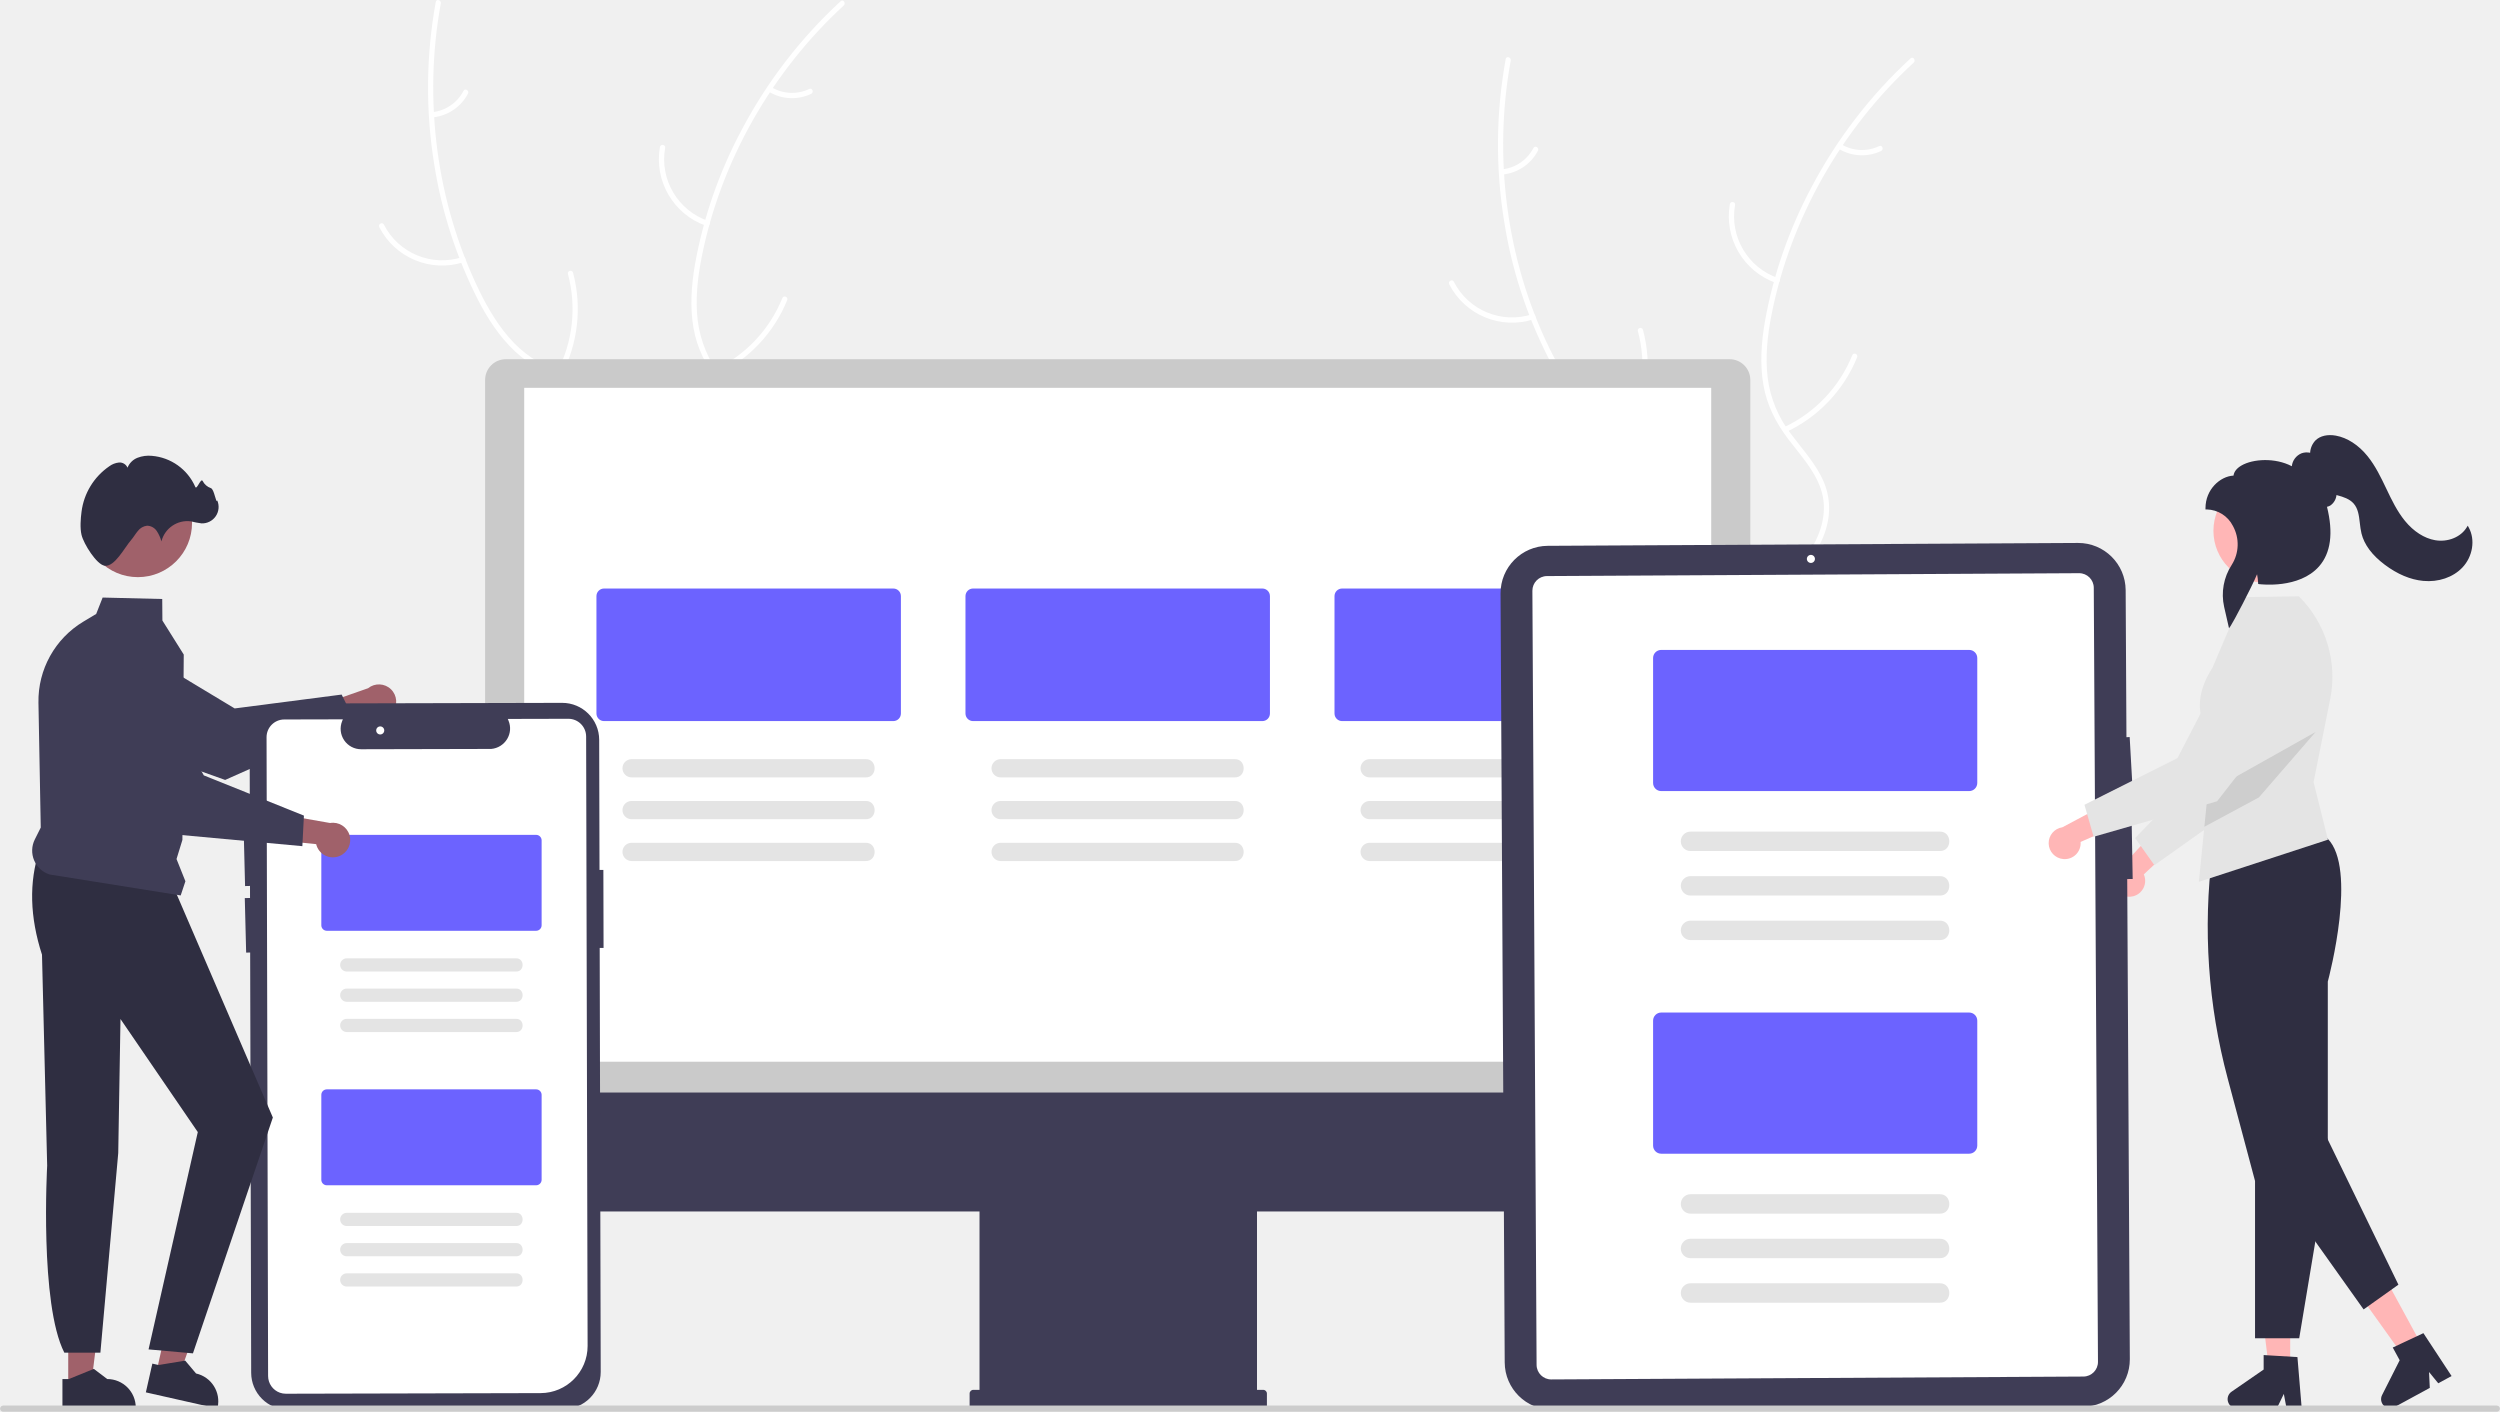
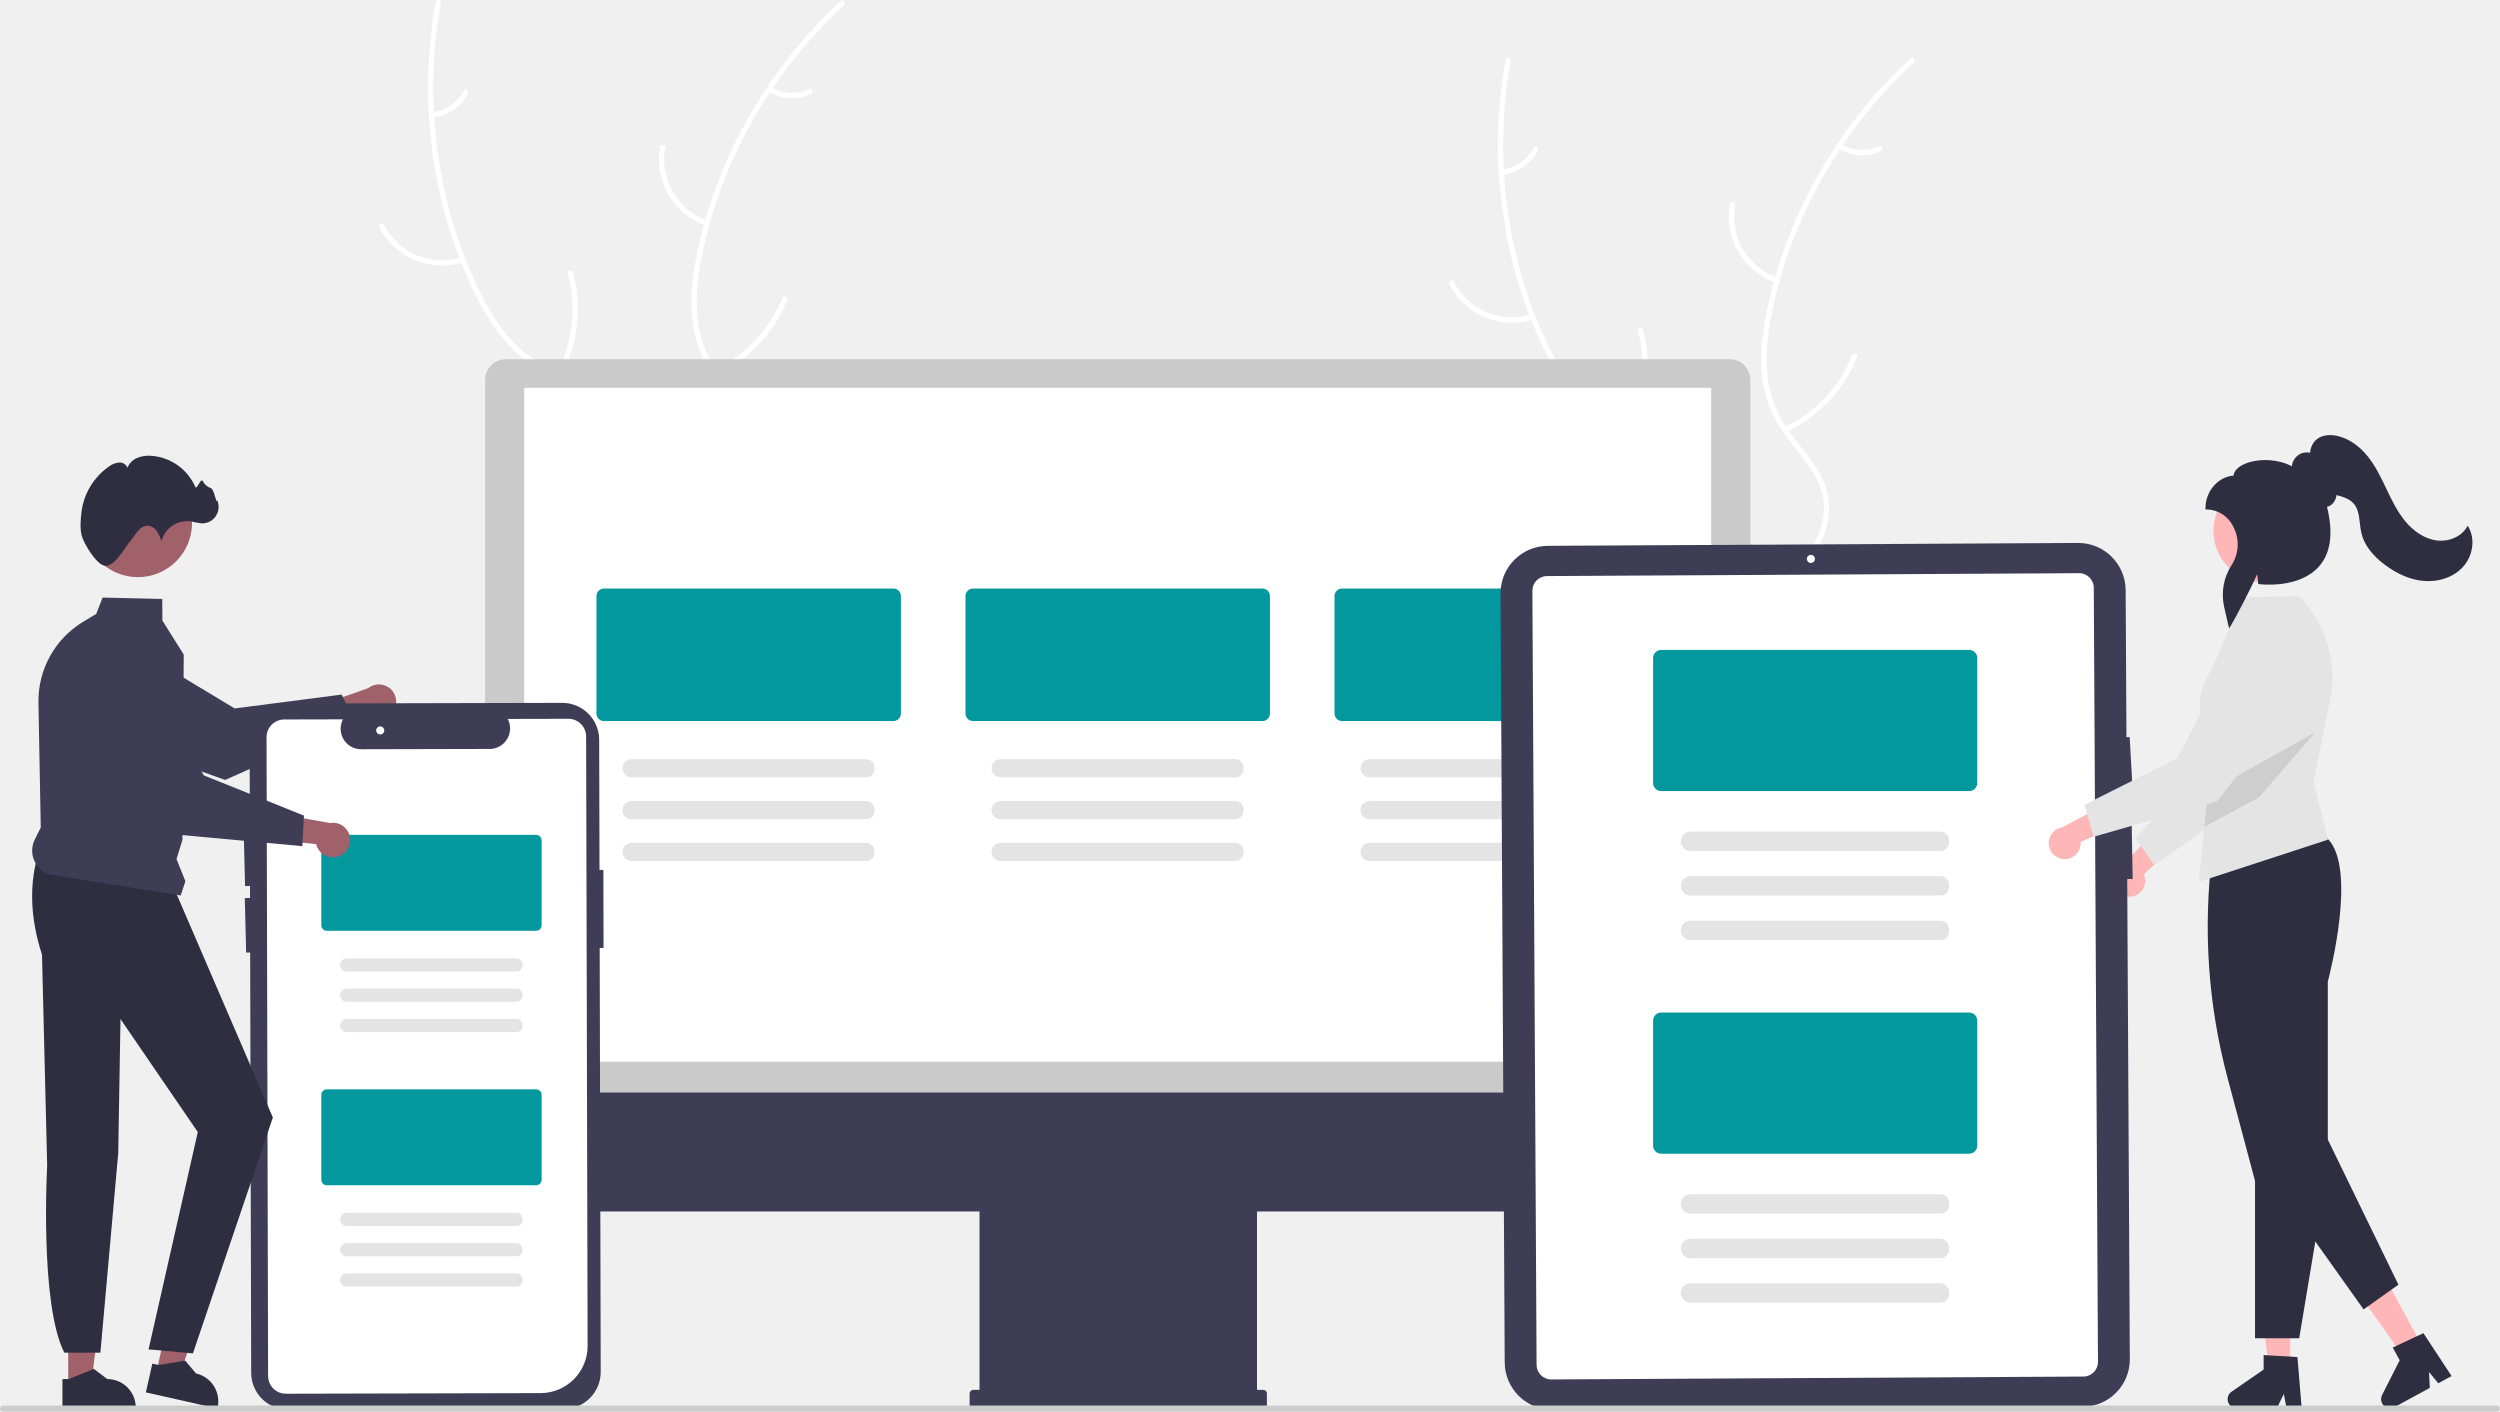
<svg xmlns="http://www.w3.org/2000/svg" data-name="Layer 1" width="962.675" height="543.621" viewBox="0 0 962.675 543.621">
  <path d="M940.042,523.326a6.126,6.126,0,0,0,4.134-8.435l15.899-14.87L949.076,497.378l-13.412,14.526a6.159,6.159,0,0,0,4.378,11.422Z" transform="translate(-118.6623 -178.1894)" fill="#ffb6b6" />
  <path d="M948.255,511.348l-7.415-10.455L968.692,472.087l6.467-45.407a15.445,15.445,0,0,1,20.223-12.458h0a15.461,15.461,0,0,1,9.703,19.569l-16.5,48.954Z" transform="translate(-118.6623 -178.1894)" fill="#e4e4e4" />
  <polygon points="881.887 526.632 873.656 526.632 869.74 494.882 881.889 494.883 881.887 526.632" fill="#ffb6b6" />
  <path d="M1004.978,720.451H999.137l-1.043-5.514-2.67,5.514H979.933a3.482,3.482,0,0,1-1.979-6.348l12.371-8.544v-5.575l13.012.777Z" transform="translate(-118.6623 -178.1894)" fill="#2f2e41" />
  <polygon points="932.67 518.256 925.44 522.19 906.825 496.174 917.496 490.367 932.67 518.256" fill="#ffb6b6" />
  <path d="M1062.692,708.057l-5.13,2.792-3.551-4.345.29,6.12-13.607,7.404a3.482,3.482,0,0,1-4.772-4.63l6.783-13.418-2.665-4.897,11.801-5.537Z" transform="translate(-118.6623 -178.1894)" fill="#2f2e41" />
  <path d="M1004.018,693.516H987.007v-60.575l-10.531-39.492a226.076,226.076,0,0,1-5.915-86.689l.015-.119.091-.077c.27-.227,27.224-22.514,44.273-5.465,11.492,11.492.694,52.815.089,55.083v71.236Z" transform="translate(-118.6623 -178.1894)" fill="#2f2e41" />
  <path d="M1003.976,407.896l-.09-.09-21.69.33-11.58,27.18c-10.72,16.65-.47,26.12.25,27.62l-2.05,20.43-1.32,13.18-2.12,21.22,49.71-16.24-5.53-22.15,6.39-31.95A43.698,43.698,0,0,0,1003.976,407.896Z" transform="translate(-118.6623 -178.1894)" fill="#e4e4e4" />
  <polygon points="875.207 455.064 910.153 504.218 923.558 494.687 894.373 434.711 875.207 455.064" fill="#2f2e41" />
  <circle cx="872.352" cy="204.4" r="20.024" fill="#ffb6b6" />
  <polygon points="891.664 281.866 869.824 307.066 848.834 318.356 850.154 305.176 862.514 298.236 891.664 281.866" opacity="0.1" />
  <path d="M976.989,420.115l-1.879-8.233a21.161,21.161,0,0,1,2.92-16.179,14.708,14.708,0,0,0,.452-15.007,11.542,11.542,0,0,0-10.056-6.334h-.5v-.5c0-7.18,5.596-12.248,10.798-12.539.188-1.494,1.247-2.833,3.091-3.897,4.405-2.54,12.921-3.09,19.356.294a6.101,6.101,0,0,1,3.766-4.992,6.018,6.018,0,0,1,3.289-.189,7.448,7.448,0,0,1,2.092-4.799c1.776-1.722,4.626-2.376,7.82-1.799,4.386.796,8.708,3.59,12.172,7.868,3.071,3.793,5.203,8.263,7.265,12.586,2.027,4.251,4.124,8.647,7.163,12.37,3.329,4.078,7.454,6.72,11.615,7.439,4.853.84,9.834-1.158,12.113-4.857l.453-.734.412.758c2.561,4.705,1.513,11.17-2.491,15.373-3.591,3.769-9.226,5.689-15.069,5.131-4.947-.47-9.937-2.573-14.831-6.248-4.861-3.65-7.868-7.686-8.936-11.994a32.501,32.501,0,0,1-.642-4.043c-.331-2.849-.643-5.54-2.396-7.52-1.575-1.781-4.012-2.552-6.173-3.135l-.424-.114a5.542,5.542,0,0,1-2.362,4.025,3.998,3.998,0,0,1-1.291.497c2.506,10.085,1.476,17.807-3.065,22.955-7.665,8.691-22.392,6.903-23.016,6.824l-.415-.054-.021-.417a23.242,23.242,0,0,0-.41-3.336c-2.109,5.083-9.206,18.522-10.155,19.878Z" transform="translate(-118.6623 -178.1894)" fill="#2f2e41" />
  <path d="M269.844,452.448a6.618,6.618,0,0,1-10.136.478l-21.566,9.379,2.101-12.039,20.157-7.061a6.653,6.653,0,0,1,9.444,9.243Z" transform="translate(-118.6623 -178.1894)" fill="#a0616a" />
  <path d="M255.453,456.207l-50.089,22.312-.107-.038-57.089-20.344a18.804,18.804,0,0,1-8.433-24.393h0a18.784,18.784,0,0,1,26.807-8.35l42.485,25.593,41.197-5.339Z" transform="translate(-118.6623 -178.1894)" fill="#3f3d56" />
  <path d="M276.438,309.304c-18.936-41.884-18.238-94.975,11.15-130.319A211.783,211.783,0,0,0,363.389,303.067c15.13,11.947,33.202,23.659,37.335,42.488,2.572,11.716-1.073,24.109-7.376,34.314-6.303,10.206-15.088,18.602-23.773,26.875l-.974,2.831C330.809,383.411,295.374,351.188,276.438,309.304Z" transform="translate(-118.6623 -178.1894)" fill="#f0f0f0" />
  <path d="M288.406,179.496c-6.763,37.034-1.739,76.468,14.7,110.398,3.554,7.336,7.798,14.468,13.479,20.367a44.709,44.709,0,0,0,20.299,11.901c7.147,2.087,14.7,3.394,21.216,7.182,6.868,3.993,11.13,10.692,12.79,18.375,2.032,9.4.564,18.97-1.196,28.278-1.954,10.335-4.148,21.039-1.316,31.428.343,1.259-1.63,1.718-1.973.461-4.927-18.076,4.652-35.903,3.313-54.077-.625-8.48-3.809-16.823-11.08-21.736-6.358-4.296-14.145-5.651-21.401-7.701-7.618-2.153-14.46-5.442-20.281-10.897-5.955-5.58-10.487-12.562-14.213-19.774a175.619,175.619,0,0,1-16.873-52.231,184.227,184.227,0,0,1,.598-62.572c.234-1.279,2.168-.673,1.936.598Z" transform="translate(-118.6623 -178.1894)" fill="#fff" />
  <path d="M297.181,279.148a27.158,27.158,0,0,1-32.472-13.503c-.589-1.163,1.19-2.133,1.78-.969a25.148,25.148,0,0,0,30.231,12.499c1.24-.404,1.693,1.571.461,1.973Z" transform="translate(-118.6623 -178.1894)" fill="#fff" />
  <path d="M333.121,321.582a52.346,52.346,0,0,0,4.234-37.912c-.339-1.26,1.635-1.719,1.973-.461a54.447,54.447,0,0,1-4.486,39.442c-.611,1.154-2.329.079-1.721-1.069Z" transform="translate(-118.6623 -178.1894)" fill="#fff" />
  <path d="M285.106,221.389a15.373,15.373,0,0,0,12.047-8.225c.596-1.161,2.313-.085,1.721,1.069a17.227,17.227,0,0,1-13.307,9.129,1.047,1.047,0,0,1-1.217-.756,1.018,1.018,0,0,1,.756-1.217Z" transform="translate(-118.6623 -178.1894)" fill="#fff" />
  <path d="M443.219,179.395c-.352.736-.704,1.472-1.047,2.222a202.452,202.452,0,0,0-11.557,30.74c-.246.811-.483,1.637-.705,2.454a213.431,213.431,0,0,0-6.483,78.311,207.267,207.267,0,0,0,5.623,30.986c3.671,14.047,8.768,28.985,7.618,43.011a35.555,35.555,0,0,1-.582,4.362L372.131,410.546c-.19.016-.372.047-.562.063l-2.482,1.676c-.174-.515-.343-1.053-.516-1.568-.102-.298-.19-.605-.292-.904-.063-.202-.126-.404-.195-.582-.021-.067-.042-.135-.055-.187-.069-.178-.114-.351-.174-.515q-1.43-4.506-2.802-9.048c-.009-.015-.009-.015-.004-.038-6.909-23.088-11.951-46.956-13.21-70.83-.038-.718-.085-1.451-.093-2.187a197.78,197.78,0,0,1,1.115-32.256,174.847,174.847,0,0,1,2.994-17.436,145.397,145.397,0,0,1,16.844-42.224c15.541-26.122,39.263-46.982,68.296-54.557C441.738,179.759,442.467,179.574,443.219,179.395Z" transform="translate(-118.6623 -178.1894)" fill="#f0f0f0" />
  <path d="M443.571,180.295c-27.697,25.498-47.428,60.009-54.73,96.997-1.579,7.997-2.485,16.246-1.5,24.378a44.709,44.709,0,0,0,9.042,21.723c4.45,5.97,9.694,11.56,12.616,18.508,3.08,7.323,2.449,15.238-.851,22.372-4.037,8.729-10.97,15.486-17.98,21.858-7.783,7.075-15.979,14.301-19.973,24.302-.484,1.212-2.336.39-1.853-.82,6.949-17.399,25.331-25.866,35.203-41.182,4.607-7.147,7.087-15.726,4.24-24.026-2.49-7.259-7.892-13.028-12.451-19.034-4.786-6.306-8.269-13.051-9.633-20.911-1.395-8.041-.81-16.343.557-24.346a175.619,175.619,0,0,1,17.975-51.862,184.227,184.227,0,0,1,38.15-49.6c.957-.881,2.136.768,1.186,1.643Z" transform="translate(-118.6623 -178.1894)" fill="#fff" />
  <path d="M390.58,265.144a27.158,27.158,0,0,1-17.797-30.332c.23-1.283,2.234-.987,2.004.298a25.148,25.148,0,0,0,16.613,28.181c1.233.424.406,2.274-.82,1.853Z" transform="translate(-118.6623 -178.1894)" fill="#fff" />
  <path d="M393.728,320.664a52.346,52.346,0,0,0,26.207-27.721c.488-1.21,2.34-.389,1.853.82a54.447,54.447,0,0,1-27.329,28.791c-1.183.554-1.907-1.339-.73-1.89Z" transform="translate(-118.6623 -178.1894)" fill="#fff" />
  <path d="M415.714,211.757a15.373,15.373,0,0,0,14.571.686c1.175-.568,1.898,1.325.73,1.89a17.227,17.227,0,0,1-16.121-.723,1.047,1.047,0,0,1-.516-1.336,1.018,1.018,0,0,1,1.336-.516Z" transform="translate(-118.6623 -178.1894)" fill="#fff" />
  <path d="M688.438,331.304c-18.936-41.884-18.238-94.975,11.15-130.319A211.783,211.783,0,0,0,775.389,325.067c15.13,11.947,33.202,23.659,37.335,42.488,2.572,11.716-1.073,24.109-7.376,34.314-6.303,10.206-15.088,18.602-23.773,26.875l-.974,2.831C742.809,405.411,707.374,373.188,688.438,331.304Z" transform="translate(-118.6623 -178.1894)" fill="#f0f0f0" />
  <path d="M700.406,201.496c-6.763,37.034-1.739,76.468,14.7,110.398,3.554,7.336,7.798,14.468,13.479,20.367a44.709,44.709,0,0,0,20.299,11.901c7.147,2.087,14.7,3.394,21.216,7.182,6.868,3.993,11.13,10.692,12.79,18.375,2.032,9.4.564,18.97-1.196,28.278-1.954,10.335-4.148,21.039-1.316,31.428.343,1.259-1.63,1.718-1.973.461-4.927-18.076,4.652-35.903,3.313-54.077-.625-8.48-3.809-16.823-11.08-21.736-6.358-4.296-14.145-5.651-21.401-7.701-7.618-2.153-14.46-5.442-20.281-10.897-5.955-5.58-10.487-12.562-14.213-19.774a175.619,175.619,0,0,1-16.873-52.231,184.227,184.227,0,0,1,.598-62.572c.234-1.279,2.168-.673,1.936.598Z" transform="translate(-118.6623 -178.1894)" fill="#fff" />
  <path d="M709.181,301.148a27.158,27.158,0,0,1-32.472-13.503c-.589-1.163,1.19-2.133,1.78-.969a25.148,25.148,0,0,0,30.231,12.499c1.24-.404,1.693,1.571.461,1.973Z" transform="translate(-118.6623 -178.1894)" fill="#fff" />
  <path d="M745.121,343.582a52.346,52.346,0,0,0,4.234-37.912c-.339-1.26,1.635-1.719,1.973-.461a54.447,54.447,0,0,1-4.486,39.442c-.611,1.154-2.329.079-1.721-1.069Z" transform="translate(-118.6623 -178.1894)" fill="#fff" />
  <path d="M697.106,243.389a15.373,15.373,0,0,0,12.047-8.225c.596-1.161,2.313-.085,1.721,1.069a17.227,17.227,0,0,1-13.307,9.129,1.047,1.047,0,0,1-1.217-.756,1.018,1.018,0,0,1,.756-1.217Z" transform="translate(-118.6623 -178.1894)" fill="#fff" />
  <path d="M855.219,201.395c-.352.736-.704,1.472-1.047,2.222a202.452,202.452,0,0,0-11.557,30.74c-.246.811-.483,1.637-.705,2.454a213.431,213.431,0,0,0-6.483,78.311,207.267,207.267,0,0,0,5.623,30.986c3.671,14.047,8.768,28.985,7.618,43.011a35.555,35.555,0,0,1-.582,4.362L784.131,432.546c-.19.016-.372.047-.562.063l-2.482,1.676c-.174-.515-.343-1.053-.516-1.568-.102-.298-.19-.605-.292-.904-.063-.202-.126-.404-.195-.582-.021-.067-.042-.135-.055-.187-.069-.178-.114-.351-.174-.515q-1.43-4.506-2.802-9.048c-.009-.015-.009-.015-.004-.038-6.909-23.088-11.951-46.956-13.21-70.83-.038-.718-.085-1.451-.093-2.187a197.78,197.78,0,0,1,1.115-32.256,174.847,174.847,0,0,1,2.994-17.436,145.397,145.397,0,0,1,16.844-42.224c15.541-26.122,39.263-46.982,68.296-54.557C853.738,201.759,854.467,201.574,855.219,201.395Z" transform="translate(-118.6623 -178.1894)" fill="#f0f0f0" />
  <path d="M855.571,202.295c-27.697,25.498-47.428,60.009-54.73,96.997-1.579,7.997-2.485,16.246-1.5,24.378a44.709,44.709,0,0,0,9.042,21.723c4.45,5.97,9.694,11.56,12.616,18.508,3.08,7.323,2.449,15.238-.851,22.372-4.037,8.729-10.97,15.486-17.98,21.858-7.783,7.075-15.979,14.301-19.973,24.302-.484,1.212-2.336.39-1.853-.82,6.949-17.399,25.331-25.866,35.203-41.182,4.607-7.147,7.087-15.726,4.24-24.026-2.49-7.259-7.892-13.028-12.451-19.034-4.786-6.306-8.269-13.051-9.633-20.911-1.395-8.041-.81-16.343.557-24.346a175.619,175.619,0,0,1,17.975-51.862,184.227,184.227,0,0,1,38.15-49.6c.957-.881,2.136.768,1.186,1.643Z" transform="translate(-118.6623 -178.1894)" fill="#fff" />
  <path d="M802.58,287.144a27.158,27.158,0,0,1-17.797-30.332c.23-1.283,2.234-.987,2.004.298a25.148,25.148,0,0,0,16.613,28.181c1.233.424.406,2.274-.82,1.853Z" transform="translate(-118.6623 -178.1894)" fill="#fff" />
  <path d="M805.728,342.664a52.346,52.346,0,0,0,26.207-27.721c.488-1.21,2.34-.389,1.853.82a54.447,54.447,0,0,1-27.329,28.791c-1.183.554-1.907-1.339-.73-1.89Z" transform="translate(-118.6623 -178.1894)" fill="#fff" />
  <path d="M827.714,233.757a15.373,15.373,0,0,0,14.571.686c1.175-.568,1.898,1.325.73,1.89a17.227,17.227,0,0,1-16.121-.723,1.047,1.047,0,0,1-.516-1.336,1.018,1.018,0,0,1,1.336-.516Z" transform="translate(-118.6623 -178.1894)" fill="#fff" />
  <path d="M305.468,606.529H792.649V324.481a7.98,7.98,0,0,0-7.971-7.971H313.439a7.98,7.98,0,0,0-7.971,7.971Z" transform="translate(-118.6623 -178.1894)" fill="#cacaca" />
  <rect x="201.858" y="149.345" width="457.077" height="259.491" fill="#fff" />
  <path d="M305.044,598.897v34.805a10.987,10.987,0,0,0,10.987,10.987H495.846v68.689h-2.389a1.427,1.427,0,0,0-1.427,1.427V719.583a1.427,1.427,0,0,0,1.427,1.427H605.084A1.427,1.427,0,0,0,606.511,719.583v-4.778a1.427,1.427,0,0,0-1.427-1.427h-2.389V644.69H782.51a10.987,10.987,0,0,0,10.987-10.987v-34.805Z" transform="translate(-118.6623 -178.1894)" fill="#3f3d56" />
-   <path d="M462.649,455.862H351.262a2.931,2.931,0,0,1-2.928-2.928V407.739a2.931,2.931,0,0,1,2.928-2.928h111.386a2.931,2.931,0,0,1,2.928,2.928v45.196A2.931,2.931,0,0,1,462.649,455.862Z" transform="translate(-118.6623 -178.1894)" fill="#6c63ff" />
+   <path d="M462.649,455.862H351.262a2.931,2.931,0,0,1-2.928-2.928V407.739a2.931,2.931,0,0,1,2.928-2.928h111.386a2.931,2.931,0,0,1,2.928,2.928v45.196A2.931,2.931,0,0,1,462.649,455.862Z" transform="translate(-118.6623 -178.1894)" fill="#03989E" />
  <path d="M452.043,477.543H361.868a3.513,3.513,0,0,1,0-7.027h90.174C456.574,470.453,456.619,477.607,452.043,477.543Z" transform="translate(-118.6623 -178.1894)" fill="#e4e4e4" />
  <path d="M452.043,493.645H361.868a3.513,3.513,0,0,1,0-7.027h90.174C456.574,486.556,456.619,493.709,452.043,493.645Z" transform="translate(-118.6623 -178.1894)" fill="#e4e4e4" />
  <path d="M452.043,509.748H361.868a3.513,3.513,0,0,1,0-7.027h90.174C456.574,502.658,456.619,509.812,452.043,509.748Z" transform="translate(-118.6623 -178.1894)" fill="#e4e4e4" />
-   <path d="M604.752,455.862H493.365a2.931,2.931,0,0,1-2.928-2.928V407.739a2.931,2.931,0,0,1,2.928-2.928h111.386a2.931,2.931,0,0,1,2.928,2.928v45.196A2.931,2.931,0,0,1,604.752,455.862Z" transform="translate(-118.6623 -178.1894)" fill="#6c63ff" />
+   <path d="M604.752,455.862H493.365a2.931,2.931,0,0,1-2.928-2.928V407.739a2.931,2.931,0,0,1,2.928-2.928h111.386a2.931,2.931,0,0,1,2.928,2.928v45.196A2.931,2.931,0,0,1,604.752,455.862Z" transform="translate(-118.6623 -178.1894)" fill="#03989E" />
  <path d="M594.146,477.543H503.971a3.513,3.513,0,0,1,0-7.027h90.174C598.676,470.453,598.722,477.607,594.146,477.543Z" transform="translate(-118.6623 -178.1894)" fill="#e4e4e4" />
  <path d="M594.146,493.645H503.971a3.513,3.513,0,0,1,0-7.027h90.174C598.676,486.556,598.722,493.709,594.146,493.645Z" transform="translate(-118.6623 -178.1894)" fill="#e4e4e4" />
  <path d="M594.146,509.748H503.971a3.513,3.513,0,0,1,0-7.027h90.174C598.676,502.658,598.722,509.812,594.146,509.748Z" transform="translate(-118.6623 -178.1894)" fill="#e4e4e4" />
-   <path d="M746.854,455.862H635.468a2.931,2.931,0,0,1-2.928-2.928V407.739a2.931,2.931,0,0,1,2.928-2.928h111.386a2.931,2.931,0,0,1,2.928,2.928v45.196A2.931,2.931,0,0,1,746.854,455.862Z" transform="translate(-118.6623 -178.1894)" fill="#6c63ff" />
+   <path d="M746.854,455.862H635.468a2.931,2.931,0,0,1-2.928-2.928V407.739a2.931,2.931,0,0,1,2.928-2.928h111.386a2.931,2.931,0,0,1,2.928,2.928v45.196A2.931,2.931,0,0,1,746.854,455.862Z" transform="translate(-118.6623 -178.1894)" fill="#03989E" />
  <path d="M736.248,477.543H646.074a3.513,3.513,0,0,1,0-7.027h90.174C740.779,470.453,740.825,477.607,736.248,477.543Z" transform="translate(-118.6623 -178.1894)" fill="#e4e4e4" />
  <path d="M736.248,493.645H646.074a3.513,3.513,0,0,1,0-7.027h90.174C740.779,486.556,740.825,493.709,736.248,493.645Z" transform="translate(-118.6623 -178.1894)" fill="#e4e4e4" />
  <path d="M736.248,509.748H646.074a3.513,3.513,0,0,1,0-7.027h90.174C740.779,502.658,740.825,509.812,736.248,509.748Z" transform="translate(-118.6623 -178.1894)" fill="#e4e4e4" />
  <path d="M937.189,405.421l.304,56.649,1.242-.07,1.18,20.973-2.305.126.064,12.6,1.845-.036.374,20.991-2.101.038,1.001,184.856a18.274,18.274,0,0,1-18.156,18.356L716.437,721.01a18.272,18.272,0,0,1-18.356-18.156L696.478,406.727a18.274,18.274,0,0,1,18.156-18.356l204.199-1.107A18.281,18.281,0,0,1,937.189,405.421Z" transform="translate(-118.6623 -178.1894)" fill="#3f3d56" />
  <path d="M920.932,708.258,716.014,709.369a5.634,5.634,0,0,1-5.658-5.597l-1.617-298.095a5.634,5.634,0,0,1,5.597-5.658l204.918-1.111a5.634,5.634,0,0,1,5.658,5.597l1.617,298.095A5.634,5.634,0,0,1,920.932,708.258Z" transform="translate(-118.6623 -178.1894)" fill="#fff" />
  <circle cx="697.324" cy="215.221" r="1.553" fill="#fff" />
-   <path d="M876.934,482.811h-118.6a3.121,3.121,0,0,1-3.117-3.117V431.571a3.121,3.121,0,0,1,3.117-3.117h118.6a3.121,3.121,0,0,1,3.117,3.117v48.123A3.121,3.121,0,0,1,876.934,482.811Z" transform="translate(-118.6623 -178.1894)" fill="#6c63ff" />
+   <path d="M876.934,482.811h-118.6a3.121,3.121,0,0,1-3.117-3.117V431.571a3.121,3.121,0,0,1,3.117-3.117h118.6a3.121,3.121,0,0,1,3.117,3.117v48.123A3.121,3.121,0,0,1,876.934,482.811Z" transform="translate(-118.6623 -178.1894)" fill="#03989E" />
  <path d="M865.641,505.896H769.627a3.741,3.741,0,0,1,0-7.482h96.014C870.466,498.347,870.514,505.964,865.641,505.896Z" transform="translate(-118.6623 -178.1894)" fill="#e4e4e4" />
  <path d="M865.641,523.042H769.627a3.741,3.741,0,0,1,0-7.482h96.014C870.466,515.493,870.514,523.11,865.641,523.042Z" transform="translate(-118.6623 -178.1894)" fill="#e4e4e4" />
  <path d="M865.641,540.187H769.627a3.741,3.741,0,0,1,0-7.482h96.014C870.466,532.638,870.514,540.255,865.641,540.187Z" transform="translate(-118.6623 -178.1894)" fill="#e4e4e4" />
-   <path d="M876.934,622.446h-118.6a3.121,3.121,0,0,1-3.117-3.117V571.206a3.121,3.121,0,0,1,3.117-3.117h118.6a3.121,3.121,0,0,1,3.117,3.117v48.123A3.121,3.121,0,0,1,876.934,622.446Z" transform="translate(-118.6623 -178.1894)" fill="#6c63ff" />
+   <path d="M876.934,622.446h-118.6a3.121,3.121,0,0,1-3.117-3.117V571.206a3.121,3.121,0,0,1,3.117-3.117h118.6a3.121,3.121,0,0,1,3.117,3.117v48.123A3.121,3.121,0,0,1,876.934,622.446Z" transform="translate(-118.6623 -178.1894)" fill="#03989E" />
  <path d="M865.641,645.531H769.627a3.741,3.741,0,0,1,0-7.482h96.014C870.466,637.982,870.514,645.599,865.641,645.531Z" transform="translate(-118.6623 -178.1894)" fill="#e4e4e4" />
  <path d="M865.641,662.676H769.627a3.741,3.741,0,0,1,0-7.482h96.014C870.466,655.127,870.514,662.744,865.641,662.676Z" transform="translate(-118.6623 -178.1894)" fill="#e4e4e4" />
  <path d="M865.641,679.822H769.627a3.741,3.741,0,0,1,0-7.482h96.014C870.466,672.273,870.514,679.89,865.641,679.822Z" transform="translate(-118.6623 -178.1894)" fill="#e4e4e4" />
  <path d="M349.98,706.464l-.394-163.254,1.488-.004-.072-30.027-1.488.004-.122-50.124A14.255,14.255,0,0,0,335.102,448.838l-106.086.256a14.256,14.256,0,0,0-14.222,14.29l.084,34.95-2.37.059.524,20.993,1.898-.047.011,4.632-2.019.05.524,20.993,1.547-.039.391,161.812a14.23,14.23,0,0,0,14.29,14.222l106.085-.256A14.273,14.273,0,0,0,349.98,706.464Z" transform="translate(-118.6623 -178.1894)" fill="#3f3d56" />
  <path d="M226.429,714.477a6.845,6.845,0,0,1-4.531-6.42l-.594-245.973a6.831,6.831,0,0,1,6.814-6.847l22.572-.054-.28.689a7.874,7.874,0,0,0,7.316,10.83l50.093-.121a7.974,7.974,0,0,0,6.121-3.801,7.808,7.808,0,0,0,.544-7.063l-.283-.688,23.315-.057a6.84,6.84,0,0,1,6.848,6.815l.567,234.679a18.147,18.147,0,0,1-18.083,18.169l-98.104.237A6.841,6.841,0,0,1,226.429,714.477Z" transform="translate(-118.6623 -178.1894)" fill="#fff" />
  <circle cx="146.413" cy="281.27" r="1.553" fill="#fff" />
-   <path d="M325.108,536.607h-80.598a2.121,2.121,0,0,1-2.118-2.118V501.786a2.121,2.121,0,0,1,2.118-2.118h80.598a2.121,2.121,0,0,1,2.118,2.118v32.703A2.121,2.121,0,0,1,325.108,536.607Z" transform="translate(-118.6623 -178.1894)" fill="#6c63ff" />
+   <path d="M325.108,536.607h-80.598a2.121,2.121,0,0,1-2.118-2.118V501.786a2.121,2.121,0,0,1,2.118-2.118h80.598a2.121,2.121,0,0,1,2.118,2.118v32.703A2.121,2.121,0,0,1,325.108,536.607Z" transform="translate(-118.6623 -178.1894)" fill="#03989E" />
  <path d="M317.433,552.295H252.184a2.542,2.542,0,1,1,0-5.084H317.433C320.712,547.165,320.744,552.341,317.433,552.295Z" transform="translate(-118.6623 -178.1894)" fill="#e4e4e4" />
  <path d="M317.433,563.947H252.184a2.542,2.542,0,1,1,0-5.084H317.433C320.712,558.817,320.744,563.993,317.433,563.947Z" transform="translate(-118.6623 -178.1894)" fill="#e4e4e4" />
  <path d="M317.433,575.598H252.184a2.542,2.542,0,1,1,0-5.084H317.433C320.712,570.468,320.744,575.645,317.433,575.598Z" transform="translate(-118.6623 -178.1894)" fill="#e4e4e4" />
-   <path d="M325.108,634.607h-80.598a2.121,2.121,0,0,1-2.118-2.118V599.786a2.121,2.121,0,0,1,2.118-2.118h80.598a2.121,2.121,0,0,1,2.118,2.118v32.703A2.121,2.121,0,0,1,325.108,634.607Z" transform="translate(-118.6623 -178.1894)" fill="#6c63ff" />
+   <path d="M325.108,634.607h-80.598a2.121,2.121,0,0,1-2.118-2.118V599.786a2.121,2.121,0,0,1,2.118-2.118h80.598a2.121,2.121,0,0,1,2.118,2.118v32.703A2.121,2.121,0,0,1,325.108,634.607Z" transform="translate(-118.6623 -178.1894)" fill="#03989E" />
  <path d="M317.433,650.295H252.184a2.542,2.542,0,1,1,0-5.084H317.433C320.712,645.165,320.744,650.341,317.433,650.295Z" transform="translate(-118.6623 -178.1894)" fill="#e4e4e4" />
  <path d="M317.433,661.947H252.184a2.542,2.542,0,1,1,0-5.084H317.433C320.712,656.817,320.744,661.993,317.433,661.947Z" transform="translate(-118.6623 -178.1894)" fill="#e4e4e4" />
  <path d="M317.433,673.598H252.184a2.542,2.542,0,1,1,0-5.084H317.433C320.712,668.468,320.744,673.645,317.433,673.598Z" transform="translate(-118.6623 -178.1894)" fill="#e4e4e4" />
  <polygon points="26.276 533.887 35.034 533.886 39.2 500.107 26.274 500.107 26.276 533.887" fill="#a0616a" />
  <path d="M142.704,709.217l2.465-0,9.624-3.914,5.158,3.913h.001a10.992,10.992,0,0,1,10.991,10.991v.357l-28.238.001Z" transform="translate(-118.6623 -178.1894)" fill="#2f2e41" />
  <polygon points="60.214 528.368 68.756 530.297 80.261 498.265 67.653 495.418 60.214 528.368" fill="#a0616a" />
  <path d="M177.327,703.276l2.405.543,10.25-1.698,4.169,4.953.001 0A10.992,10.992,0,0,1,202.451,720.217l-.079.348-27.545-6.219Z" transform="translate(-118.6623 -178.1894)" fill="#2f2e41" />
  <path d="M133.846,505.566c-4.106,12.384-3.672,25.826.987,40.253l1.992,81.228s-2.967,53.268,6.608,72.012h13.886l6.875-76.877.863-51.6L194.828,614.115,175.866,697.803l17.091,1.528,30.77-90.82-37.964-88.111Z" transform="translate(-118.6623 -178.1894)" fill="#2f2e41" />
  <path d="M188.239,523.001l-50.493-8.077a9.638,9.638,0,0,1-5.68-13.49l2.29-4.58-.889-48.121a35.646,35.646,0,0,1,17.307-31.181l4.924-2.944,2.488-6.319,22.946.56.067,8.288,8.218,13.104-0.0.054-.516,71.322-2.265,7.36,3.424,8.561Z" transform="translate(-118.6623 -178.1894)" fill="#3f3d56" />
  <circle cx="53.098" cy="201.393" r="20.849" fill="#a0616a" />
  <path d="M150.05,384.127c-.622-2.62-.336-6.306.015-8.944a25.035,25.035,0,0,1,10.596-17.384,7.633,7.633,0,0,1,3.802-1.511,3.282,3.282,0,0,1,3.3,1.996,6.842,6.842,0,0,1,3.86-3.828,12.058,12.058,0,0,1,5.494-.74,20.08,20.08,0,0,1,16.752,11.975c.557,1.323,2.112-3.564,2.818-2.314a5.557,5.557,0,0,0,3.151,2.769c1.383.386,1.944,6.082,2.488,4.754a6.332,6.332,0,0,1-6.053,8.829,34.87,34.87,0,0,1-4.143-.793,10.329,10.329,0,0,0-11.309,7.731,13.685,13.685,0,0,0-1.8-4.006,4.632,4.632,0,0,0-3.716-2.042,5.204,5.204,0,0,0-3.576,2.056c-.918,1.078-1.607,2.335-2.532,3.407-2.713,3.145-6.383,10.48-10.249,9.945C155.898,395.606,150.899,387.704,150.05,384.127Z" transform="translate(-118.6623 -178.1894)" fill="#2f2e41" />
  <path d="M249.482,507.783a6.618,6.618,0,0,1-9.075-4.54l-23.398-2.364,7.719-9.474,21.035,3.697a6.653,6.653,0,0,1,3.718,12.68Z" transform="translate(-118.6623 -178.1894)" fill="#a0616a" />
  <path d="M235.091,504.024l-54.603-5.031-.075-.086L140.563,453.245a18.804,18.804,0,0,1,4.572-25.401h0a18.784,18.784,0,0,1,27.466,5.824l24.545,43.099,38.547,15.488Z" transform="translate(-118.6623 -178.1894)" fill="#3f3d56" />
  <path d="M1080.147,721.811H119.853a1.191,1.191,0,0,1,0-2.381h960.294a1.191,1.191,0,0,1,0,2.381Z" transform="translate(-118.6623 -178.1894)" fill="#ccc" />
  <path d="M913.146,508.986a6.126,6.126,0,0,0,6.692-6.592l19.924-8.771-9.505-6.134-17.463,9.27a6.159,6.159,0,0,0,.352,12.227Z" transform="translate(-118.6623 -178.1894)" fill="#ffb6b6" />
  <path d="M924.861,500.401l-3.538-12.319L957.137,470.113l21.127-40.709a15.445,15.445,0,0,1,23.206-5.065h0a15.461,15.461,0,0,1,2.681,21.677l-31.768,40.737Z" transform="translate(-118.6623 -178.1894)" fill="#e4e4e4" />
</svg>
